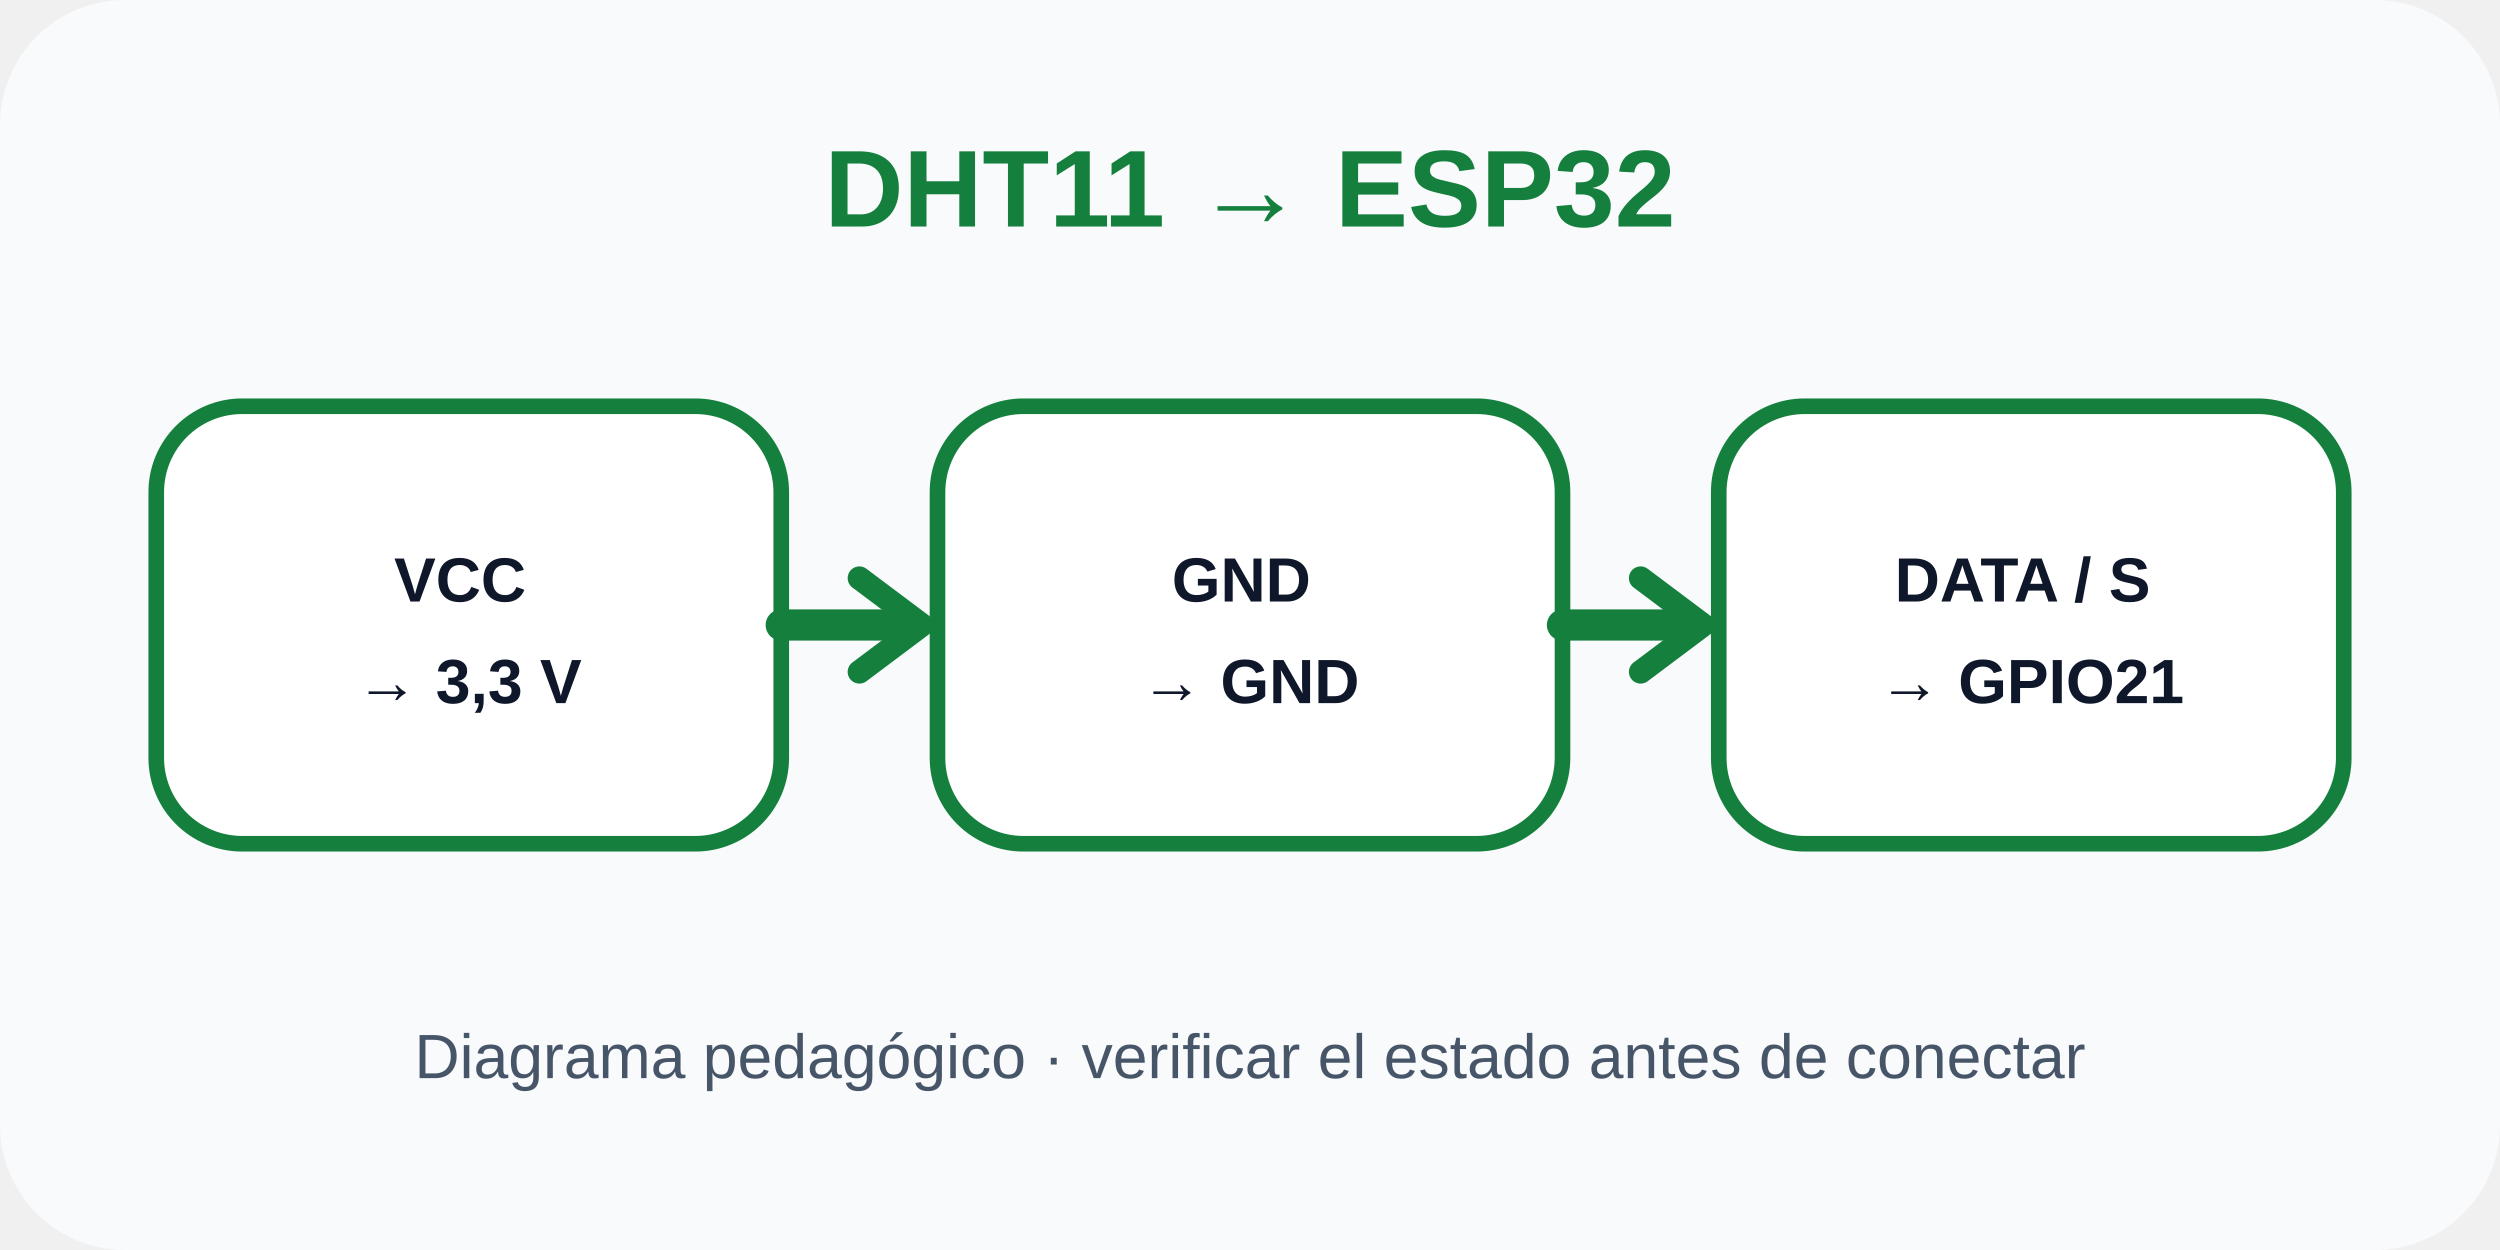
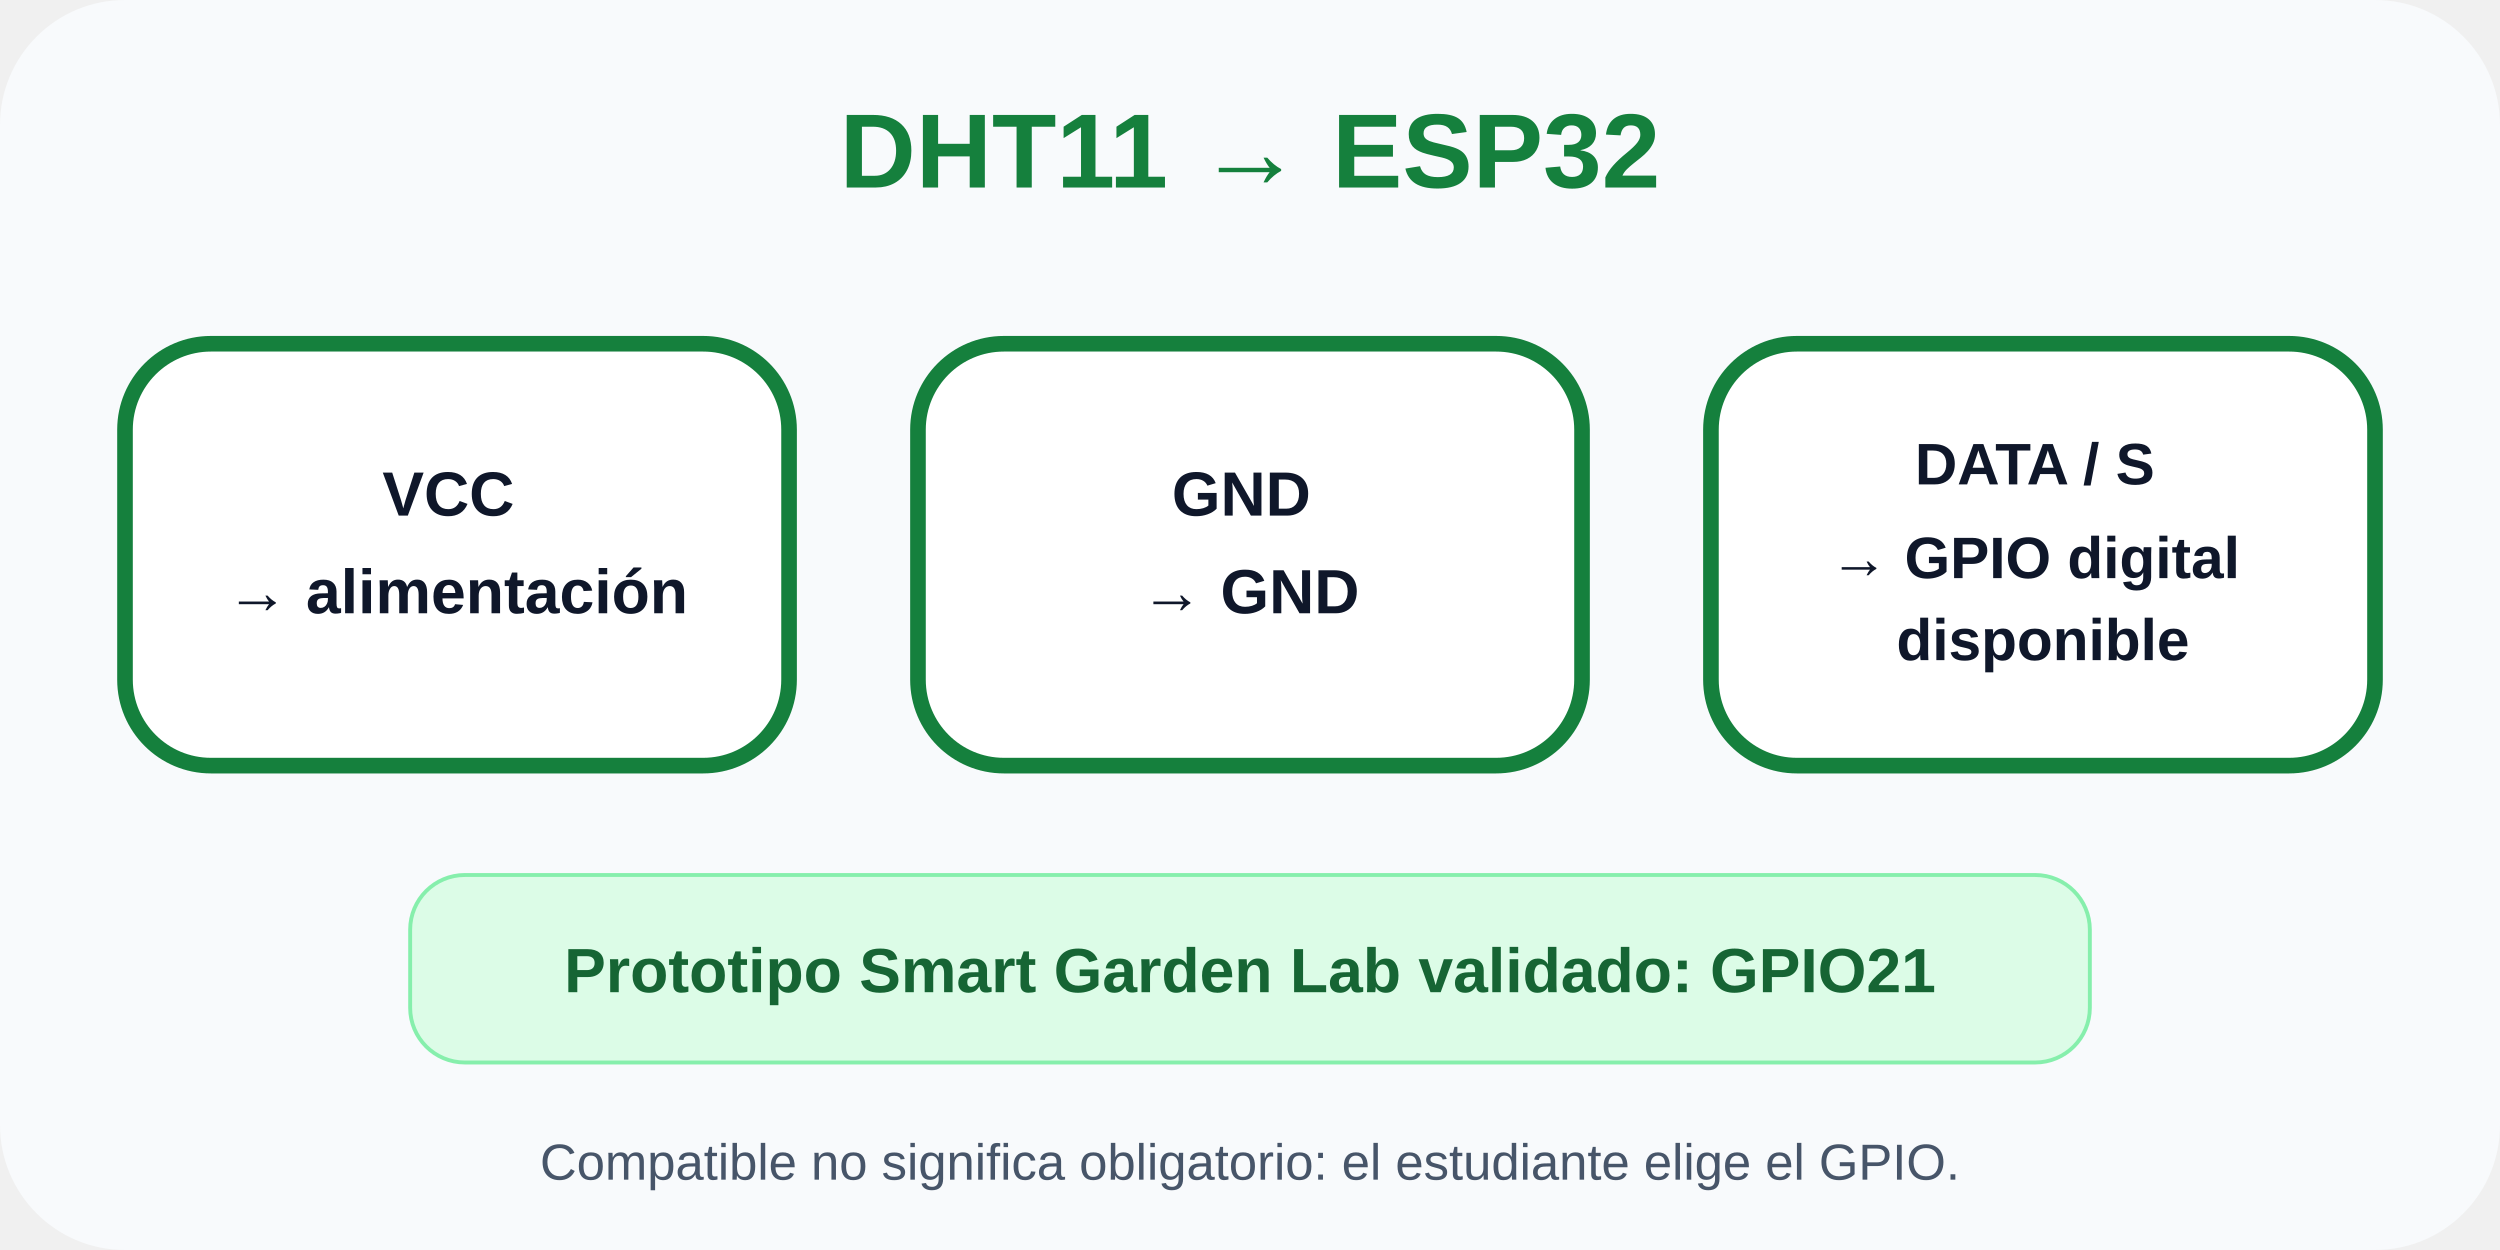
<svg xmlns="http://www.w3.org/2000/svg" viewBox="0 0 640 320" role="img">
  <rect width="640" height="320" rx="32" fill="#f8fafc" />
-   <text x="320" y="58" text-anchor="middle" font-family="Arial,sans-serif" font-size="28" font-weight="800" fill="#15803d">DHT11 → ESP32</text>
-   <rect x="40" y="104" width="160" height="112" rx="22" fill="#fff" stroke="#15803d" stroke-width="4" />
-   <text x="120" y="154" text-anchor="middle" font-family="Arial,sans-serif" font-size="16" font-weight="700" fill="#0f172a">
-     <tspan x="120" dy="0">VCC</tspan>
-     <tspan x="120" dy="26">→ 3,3 V</tspan>
+   <text x="320" y="48" text-anchor="middle" font-family="Arial,sans-serif" font-size="27" font-weight="800" fill="#15803d">DHT11 → ESP32</text>
+   <rect x="32" y="88" width="170" height="108" rx="22" fill="#fff" stroke="#15803d" stroke-width="4" />
+   <text x="117" y="132" text-anchor="middle" font-family="Arial,sans-serif" font-size="16" font-weight="700" fill="#0f172a">
+     <tspan x="117">VCC</tspan>
+     <tspan x="117" dy="25">→ alimentación</tspan>
  </text>
-   <path d="M200 160h28" stroke="#15803d" stroke-width="8" stroke-linecap="round" />
-   <path d="m220 148 16 12-16 12" fill="none" stroke="#15803d" stroke-width="6" stroke-linecap="round" stroke-linejoin="round" />
-   <rect x="240" y="104" width="160" height="112" rx="22" fill="#fff" stroke="#15803d" stroke-width="4" />
-   <text x="320" y="154" text-anchor="middle" font-family="Arial,sans-serif" font-size="16" font-weight="700" fill="#0f172a">
-     <tspan x="320" dy="0">GND</tspan>
-     <tspan x="320" dy="26">→ GND</tspan>
+   <rect x="235" y="88" width="170" height="108" rx="22" fill="#fff" stroke="#15803d" stroke-width="4" />
+   <text x="320" y="132" text-anchor="middle" font-family="Arial,sans-serif" font-size="16" font-weight="700" fill="#0f172a">
+     <tspan x="320">GND</tspan>
+     <tspan x="320" dy="25">→ GND</tspan>
  </text>
-   <path d="M400 160h28" stroke="#15803d" stroke-width="8" stroke-linecap="round" />
-   <path d="m420 148 16 12-16 12" fill="none" stroke="#15803d" stroke-width="6" stroke-linecap="round" stroke-linejoin="round" />
-   <rect x="440" y="104" width="160" height="112" rx="22" fill="#fff" stroke="#15803d" stroke-width="4" />
-   <text x="520" y="154" text-anchor="middle" font-family="Arial,sans-serif" font-size="16" font-weight="700" fill="#0f172a">
-     <tspan x="520" dy="0">DATA / S</tspan>
-     <tspan x="520" dy="26">→ GPIO21</tspan>
+   <rect x="438" y="88" width="170" height="108" rx="22" fill="#fff" stroke="#15803d" stroke-width="4" />
+   <text x="523" y="124" text-anchor="middle" font-family="Arial,sans-serif" font-size="15" font-weight="700" fill="#0f172a">
+     <tspan x="523">DATA / S</tspan>
+     <tspan x="523" dy="24">→ GPIO digital</tspan>
+     <tspan x="523" dy="21">disponible</tspan>
  </text>
-   <text x="320" y="276" text-anchor="middle" font-family="Arial,sans-serif" font-size="16" fill="#475569">Diagrama pedagógico · verificar el estado antes de conectar</text>
+   <rect x="105" y="224" width="430" height="48" rx="14" fill="#dcfce7" stroke="#86efac" />
+   <text x="320" y="254" text-anchor="middle" font-family="Arial,sans-serif" font-size="16" font-weight="700" fill="#166534">Prototipo Smart Garden Lab validado: GPIO21</text>
+   <text x="320" y="302" text-anchor="middle" font-family="Arial,sans-serif" font-size="13" fill="#475569">Compatible no significa obligatorio: el estudiante elige el GPIO.</text>
</svg>
